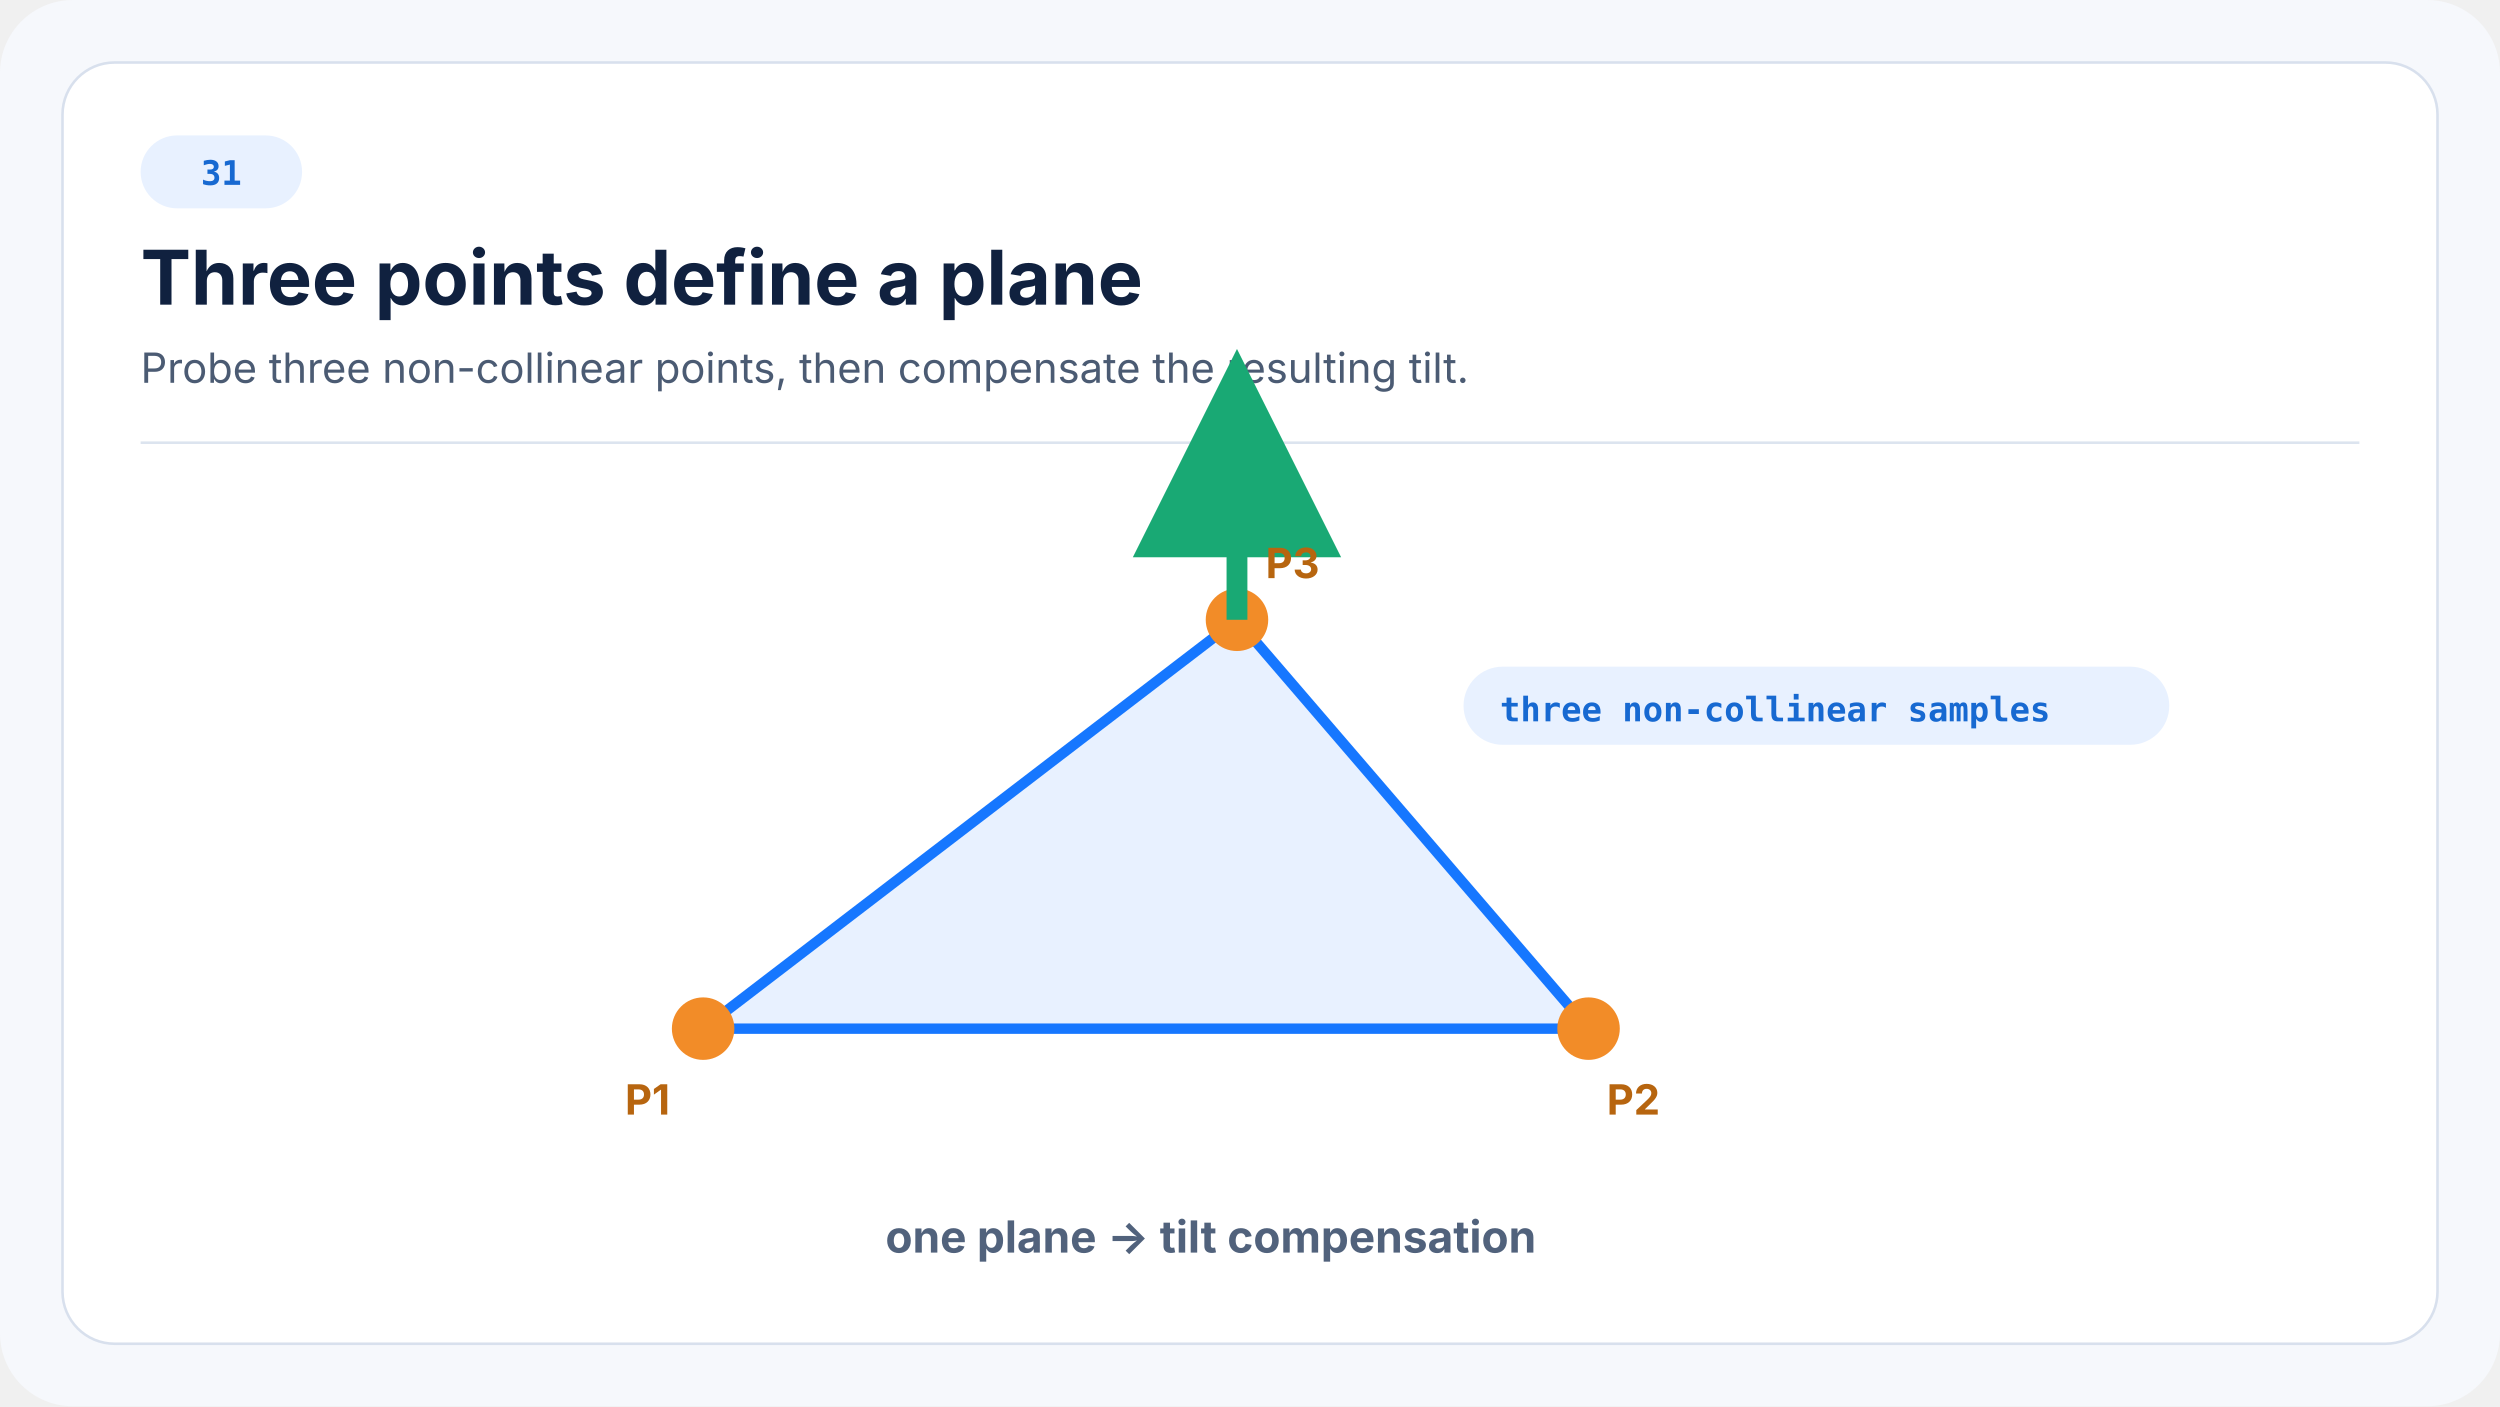
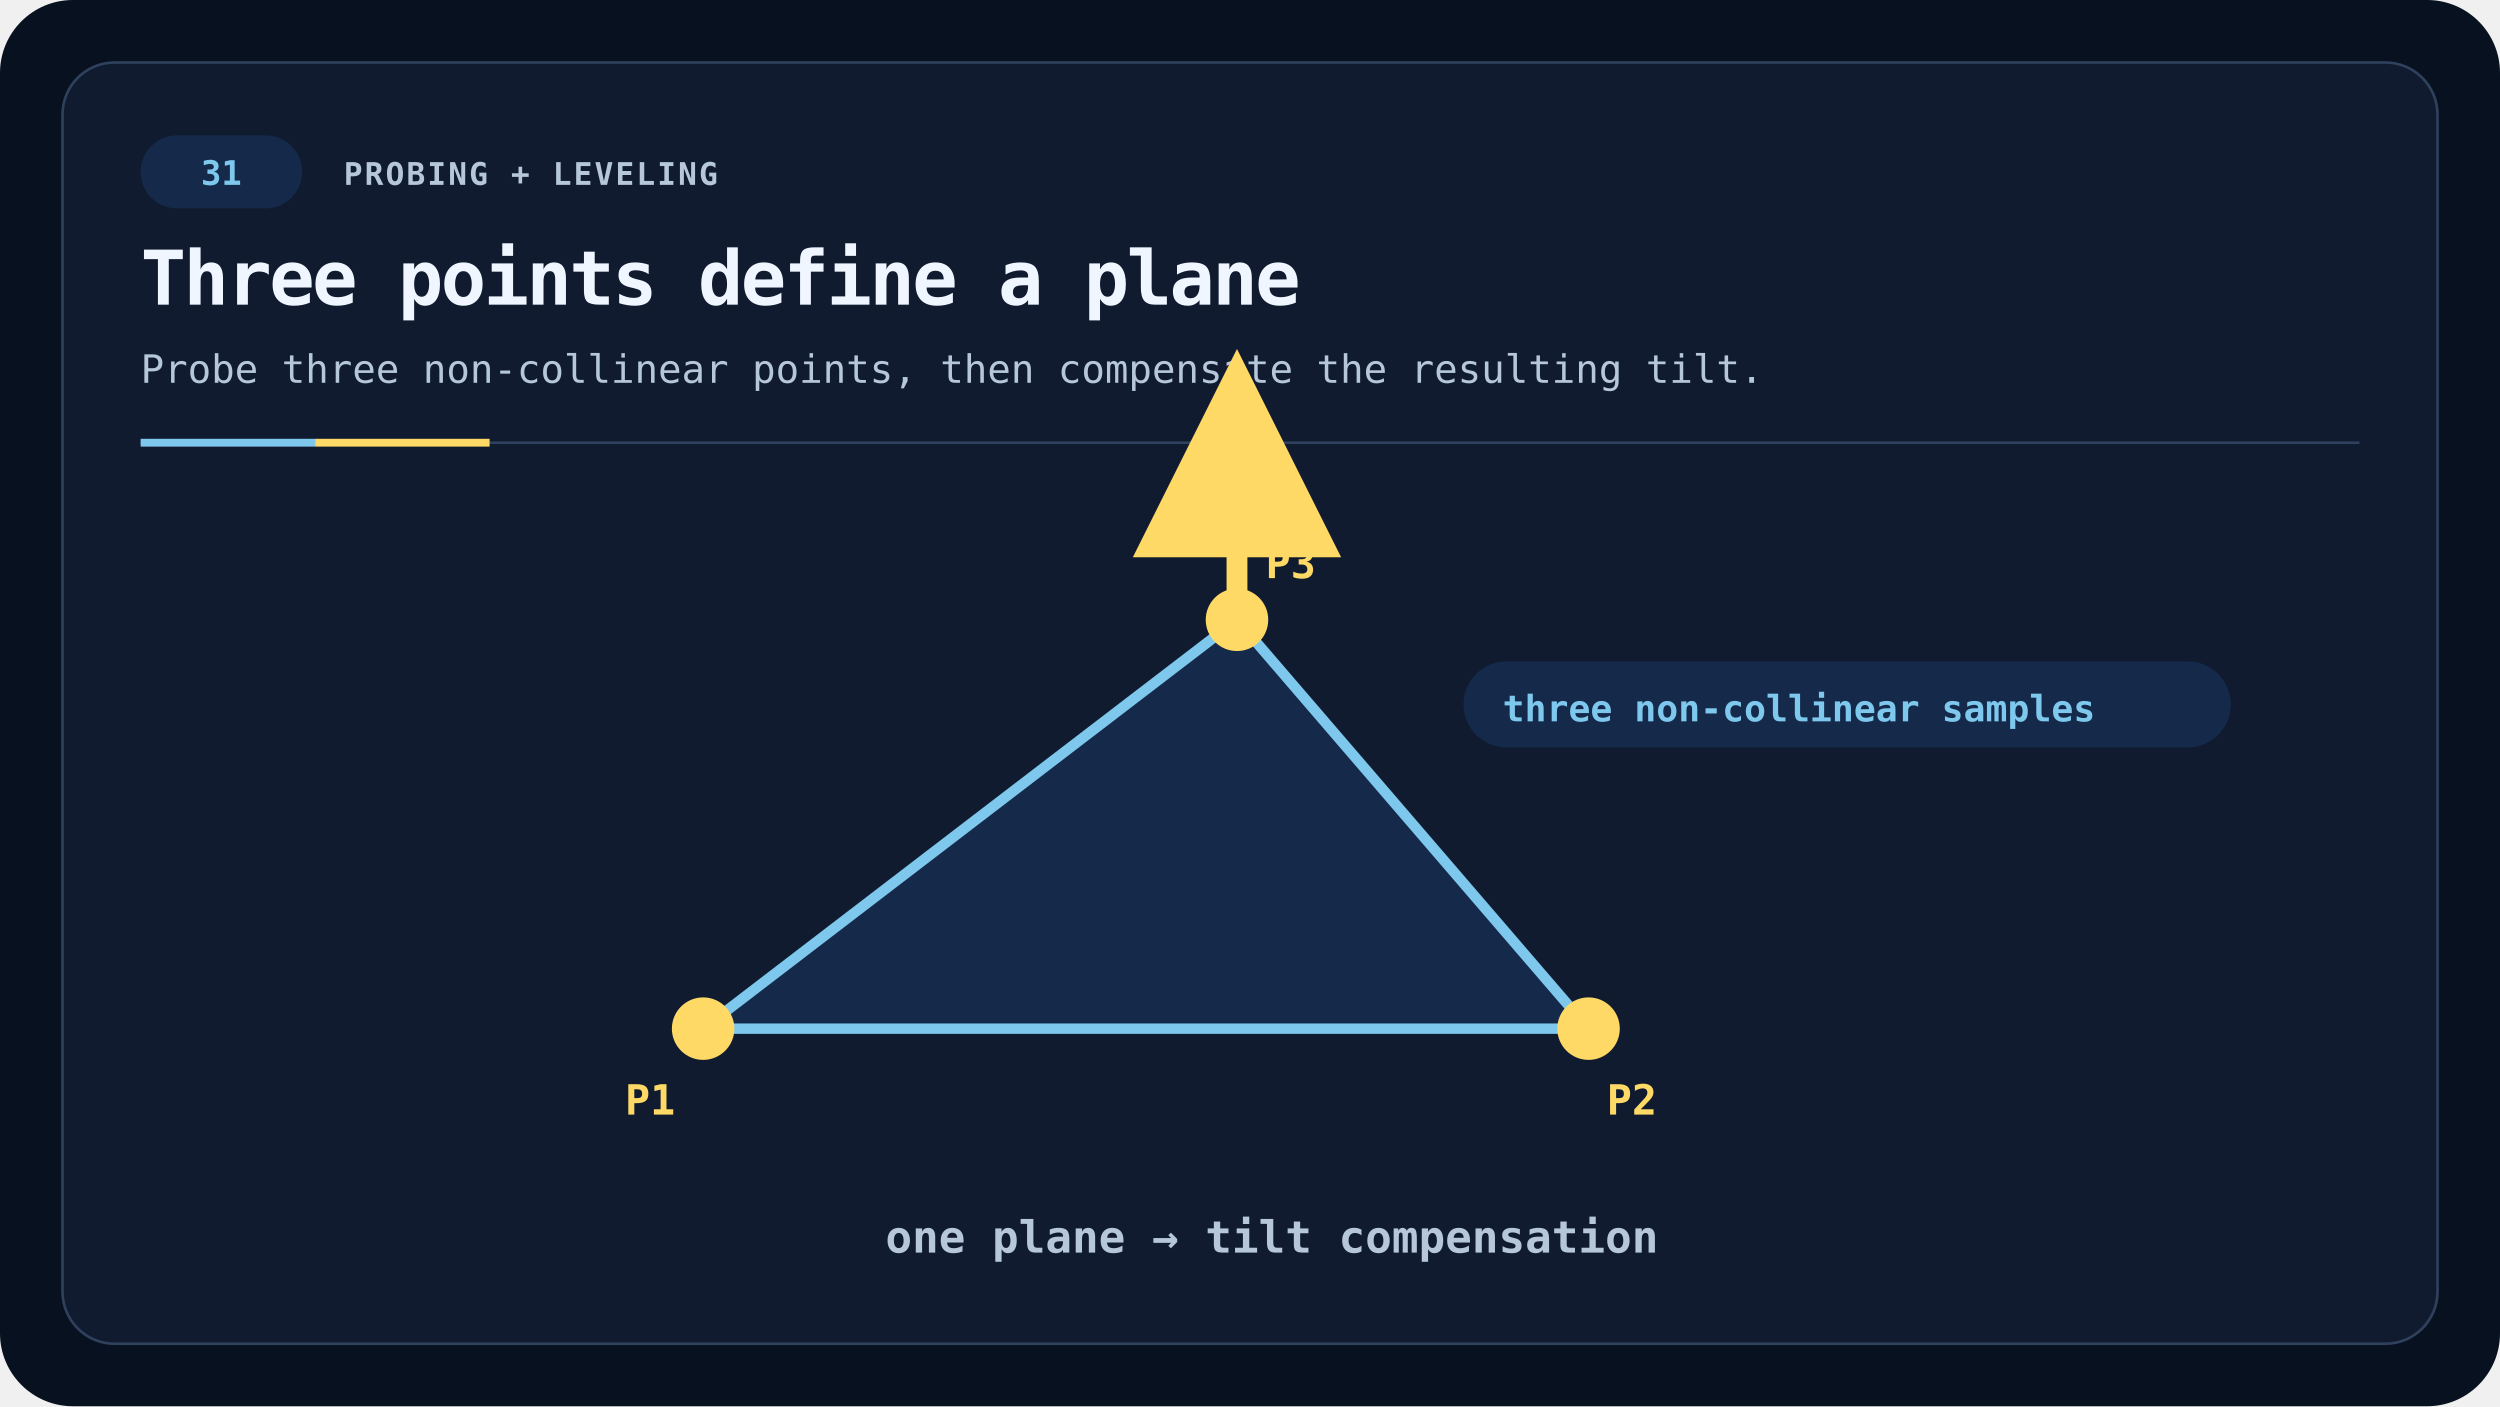
<svg xmlns="http://www.w3.org/2000/svg" viewBox="0 0 960 540" role="img" aria-labelledby="title-31-three-point-plane desc-31-three-point-plane">
  <defs>
+     <style>@font-face{font-family:'Smoothie Technical';src:url('fonts/JetBrainsMono-Regular.ttf') format('truetype');font-weight:400;}@font-face{font-family:'Smoothie Technical';src:url('fonts/JetBrainsMono-SemiBold.ttf') format('truetype');font-weight:700;}</style>
    <marker id="blue" markerWidth="10" markerHeight="10" refX="8" refY="5" orient="auto">
-       <path d="M0,0 L10,5 L0,10 z" fill="#1677ff" />
+       <path d="M0,0 L10,5 L0,10 z" fill="#7ec8ed" />
    </marker>
    <marker id="green" markerWidth="10" markerHeight="10" refX="8" refY="5" orient="auto">
-       <path d="M0,0 L10,5 L0,10 z" fill="#19a974" />
+       <path d="M0,0 L10,5 L0,10 z" fill="#ffd966" />
    </marker>
    <marker id="orange" markerWidth="10" markerHeight="10" refX="8" refY="5" orient="auto">
-       <path d="M0,0 L10,5 L0,10 z" fill="#f28c28" />
+       <path d="M0,0 L10,5 L0,10 z" fill="#ffd966" />
    </marker>
    <filter id="shadow" x="-20%" y="-20%" width="140%" height="140%">
      <feDropShadow dx="0" dy="5" stdDeviation="8" flood-color="#172033" flood-opacity=".14" />
    </filter>
  </defs>
-   <rect width="960" height="540" rx="28" fill="#f6f8fc" />
-   <rect x="24" y="24" width="912" height="492" rx="20" fill="#fff" stroke="#d8e0ed" />
-   <rect x="54" y="52" width="62" height="28" rx="14" fill="#e8f1ff" />
-   <text x="85" y="71" text-anchor="middle" font-family="ui-monospace, SFMono-Regular, Menlo, monospace" font-size="13" font-weight="700" fill="#1769d1">31</text>
-   <text x="54" y="117" font-family="Inter, Arial, sans-serif" font-size="29" font-weight="750" fill="#10213f">Three points define a plane</text>
-   <text x="54" y="147" font-family="Inter, Arial, sans-serif" font-size="16" fill="#4b5b73">Probe three non-collinear points, then compensate the resulting tilt.</text>
-   <line x1="54" y1="170" x2="906" y2="170" stroke="#dce4ef" />
-   <polygon points="270,395 610,395 475,238" fill="#e8f1ff" stroke="#1677ff" stroke-width="4" />
-   <circle cx="270" cy="395" r="12" fill="#f28c28" />
-   <circle cx="610" cy="395" r="12" fill="#f28c28" />
-   <circle cx="475" cy="238" r="12" fill="#f28c28" />
-   <path d="M475 238 L475 150" stroke="#19a974" stroke-width="8" marker-end="url(#green)" />
-   <text x="240" y="428" font-family="Inter, Arial, sans-serif" font-size="16" font-weight="650" fill="#b7650f">P1</text>
-   <text x="617" y="428" font-family="Inter, Arial, sans-serif" font-size="16" font-weight="650" fill="#b7650f">P2</text>
-   <text x="486" y="222" font-family="Inter, Arial, sans-serif" font-size="16" font-weight="650" fill="#b7650f">P3</text>
-   <rect x="562" y="256" width="271" height="30" rx="15" fill="#e8f1ff" />
-   <text x="576" y="277" font-family="ui-monospace, SFMono-Regular, Menlo, monospace" font-size="13" font-weight="700" fill="#1769d1">three non-collinear samples</text>
-   <text x="340" y="481" font-family="Inter, Arial, sans-serif" font-size="17" font-weight="650" fill="#51627c">one plane → tilt compensation</text>
+   <rect width="960" height="540" rx="28" fill="#07111f" />
+   <rect x="24" y="24" width="912" height="492" rx="20" fill="#101b2f" stroke="#30415e" />
+   <rect x="54" y="52" width="62" height="28" rx="14" fill="#152a4b" />
+   <text x="85" y="71" text-anchor="middle" font-family="'Smoothie Technical', 'JetBrains Mono', 'DejaVu Sans Mono', monospace" font-size="13" font-weight="700" fill="#7ec8ed">31</text>
+   <text x="132" y="71" font-family="'Smoothie Technical', 'JetBrains Mono', 'DejaVu Sans Mono', monospace" font-size="12" font-weight="700" letter-spacing=".8" fill="#b6c7da">PROBING + LEVELING</text>
+   <text x="54" y="117" font-family="'Smoothie Technical', 'JetBrains Mono', 'DejaVu Sans Mono', monospace" font-size="29" font-weight="700" letter-spacing="-1" fill="#f0f6ff">Three points define a plane</text>
+   <text x="54" y="147" font-family="'Smoothie Technical', 'JetBrains Mono', 'DejaVu Sans Mono', monospace" font-size="15" fill="#b6c7da">Probe three non-collinear points, then compensate the resulting tilt.</text>
+   <line x1="54" y1="170" x2="906" y2="170" stroke="#30415e" />
+   <path d="M54 170 H121" stroke="#7ec8ed" stroke-width="3" />
+   <path d="M121 170 H188" stroke="#ffd966" stroke-width="3" />
+   <polygon points="270,395 610,395 475,238" fill="#152a4b" stroke="#7ec8ed" stroke-width="4" />
+   <circle cx="270" cy="395" r="12" fill="#ffd966" />
+   <circle cx="610" cy="395" r="12" fill="#ffd966" />
+   <circle cx="475" cy="238" r="12" fill="#ffd966" />
+   <path d="M475 238 L475 150" stroke="#ffd966" stroke-width="8" marker-end="url(#green)" />
+   <text x="240" y="428" font-family="'Smoothie Technical', 'JetBrains Mono', 'DejaVu Sans Mono', monospace" font-size="16" font-weight="700" fill="#ffd966">P1</text>
+   <text x="617" y="428" font-family="'Smoothie Technical', 'JetBrains Mono', 'DejaVu Sans Mono', monospace" font-size="16" font-weight="700" fill="#ffd966">P2</text>
+   <text x="486" y="222" font-family="'Smoothie Technical', 'JetBrains Mono', 'DejaVu Sans Mono', monospace" font-size="16" font-weight="700" fill="#ffd966">P3</text>
+   <rect x="562" y="254" width="294.6" height="33" rx="16.5" fill="#152a4b" />
+   <text x="577" y="277" font-family="'Smoothie Technical', 'JetBrains Mono', 'DejaVu Sans Mono', monospace" font-size="14" font-weight="700" fill="#7ec8ed">three non-collinear samples</text>
+   <text x="340" y="481" font-family="'Smoothie Technical', 'JetBrains Mono', 'DejaVu Sans Mono', monospace" font-size="17" font-weight="700" fill="#b6c7da">one plane → tilt compensation</text>
</svg>
